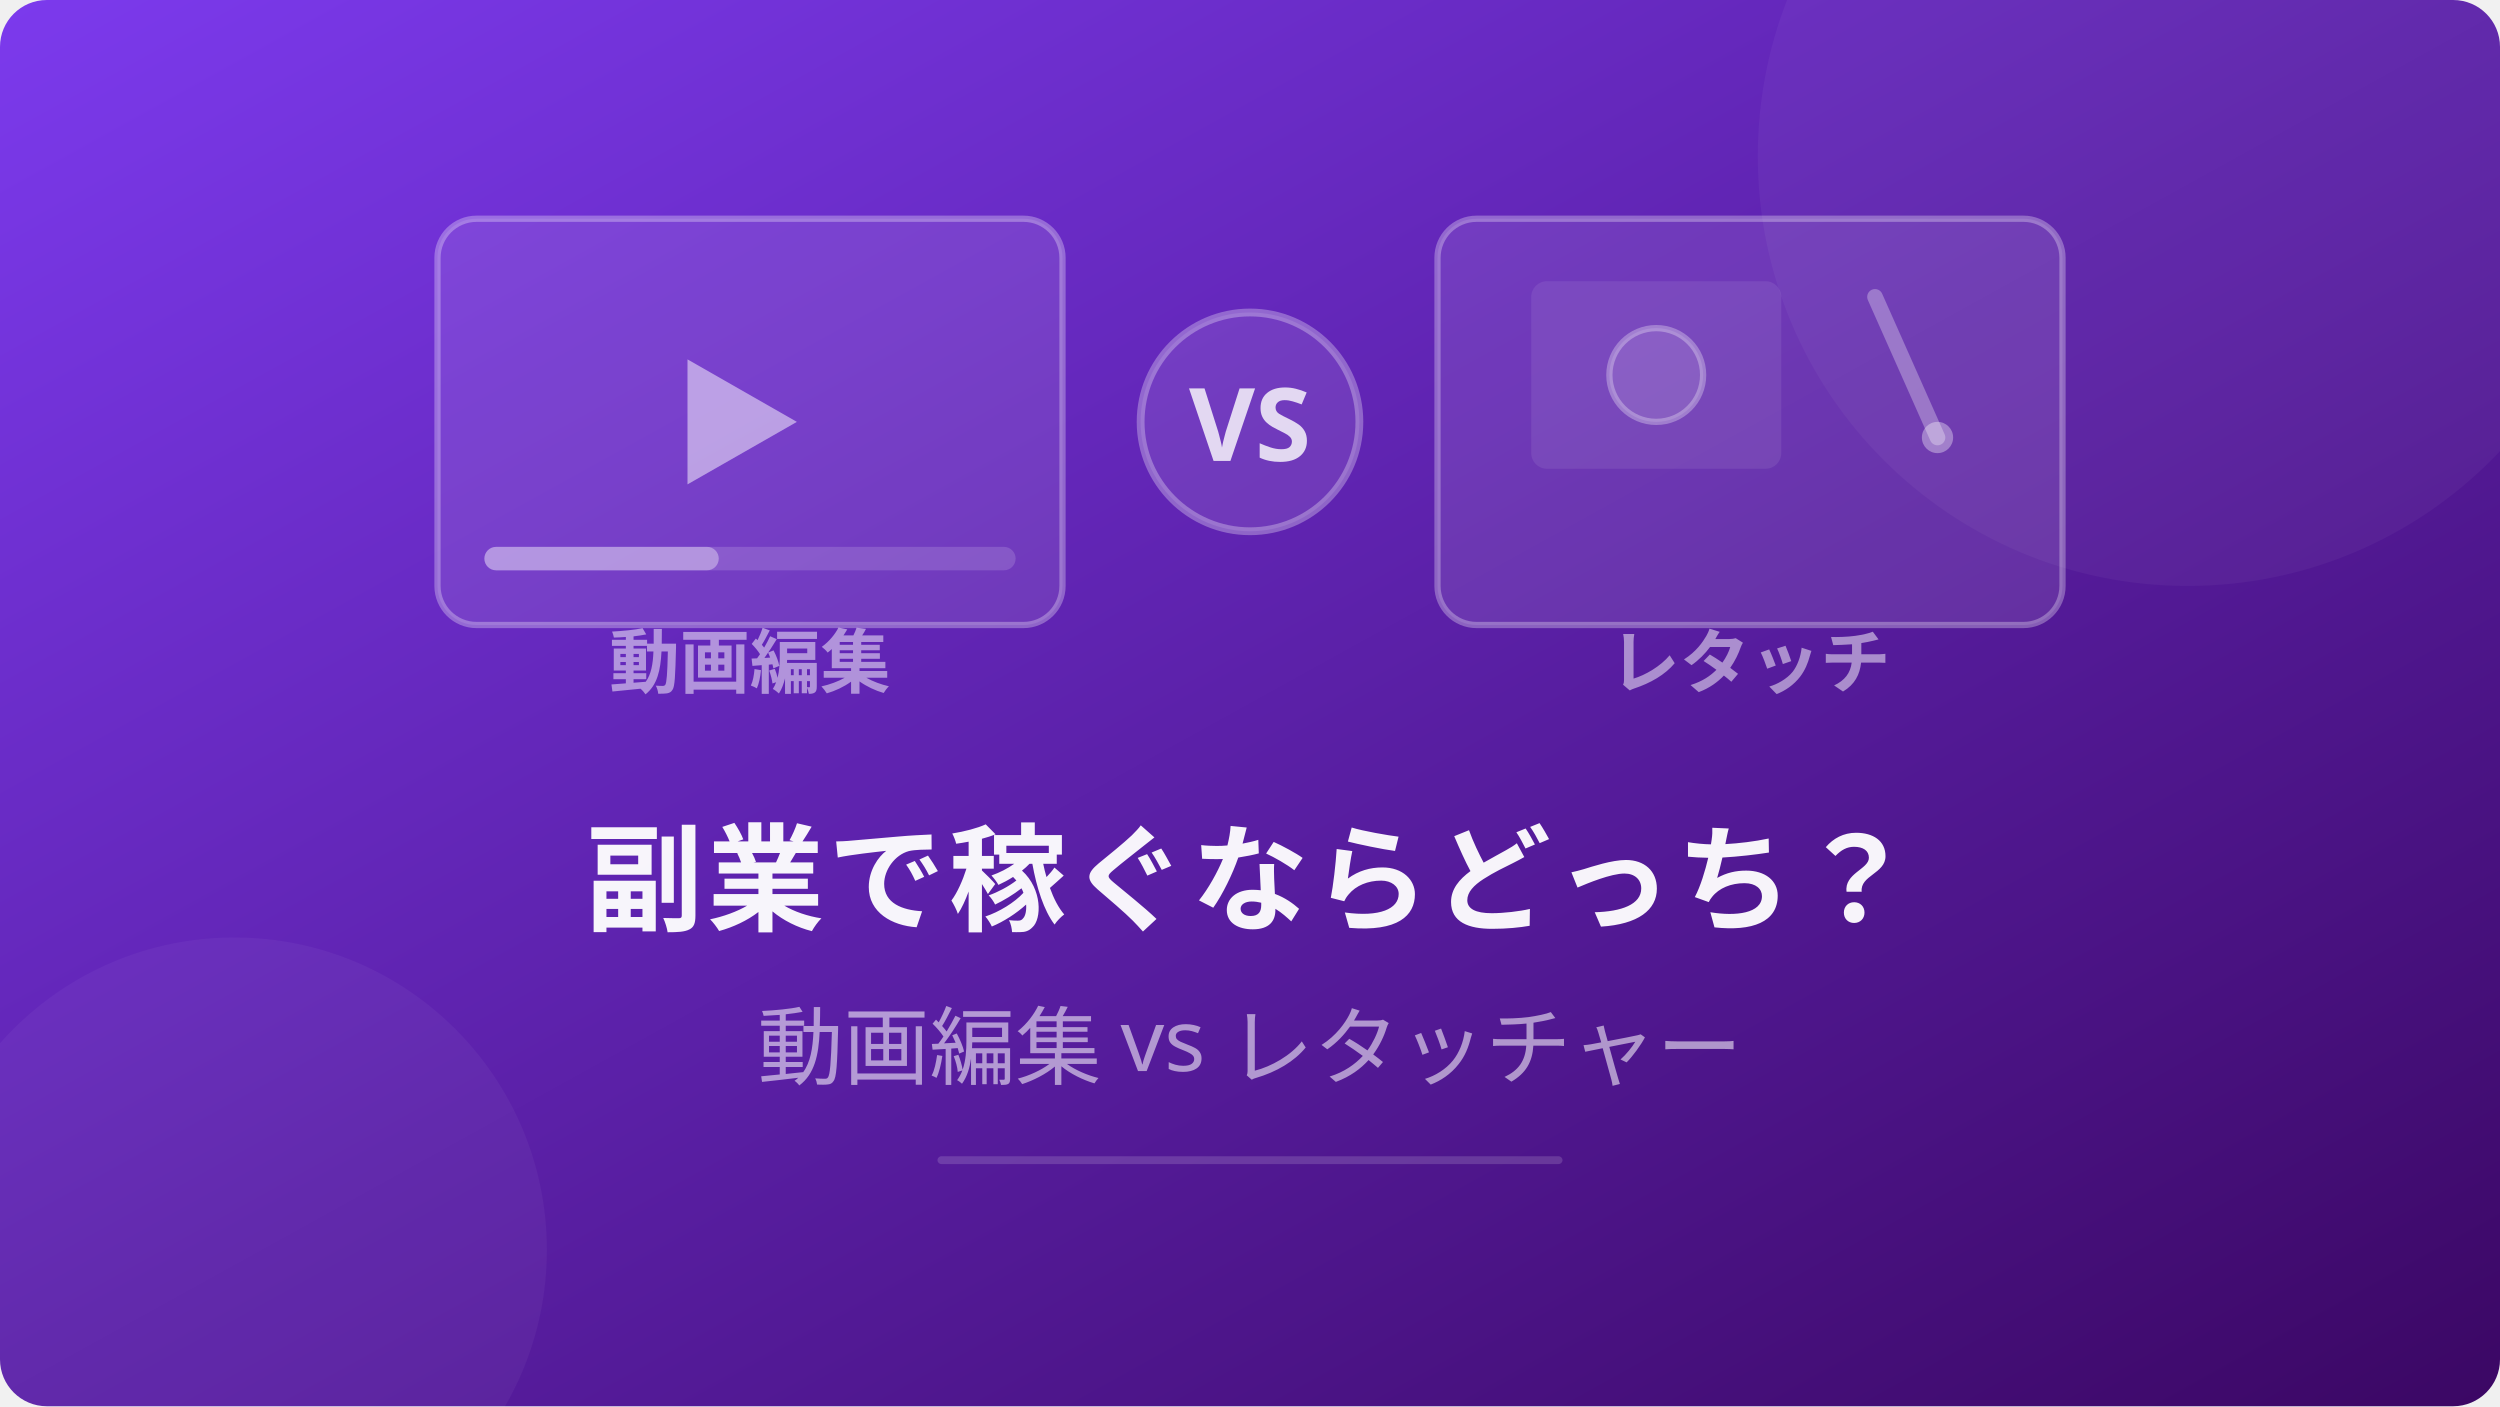
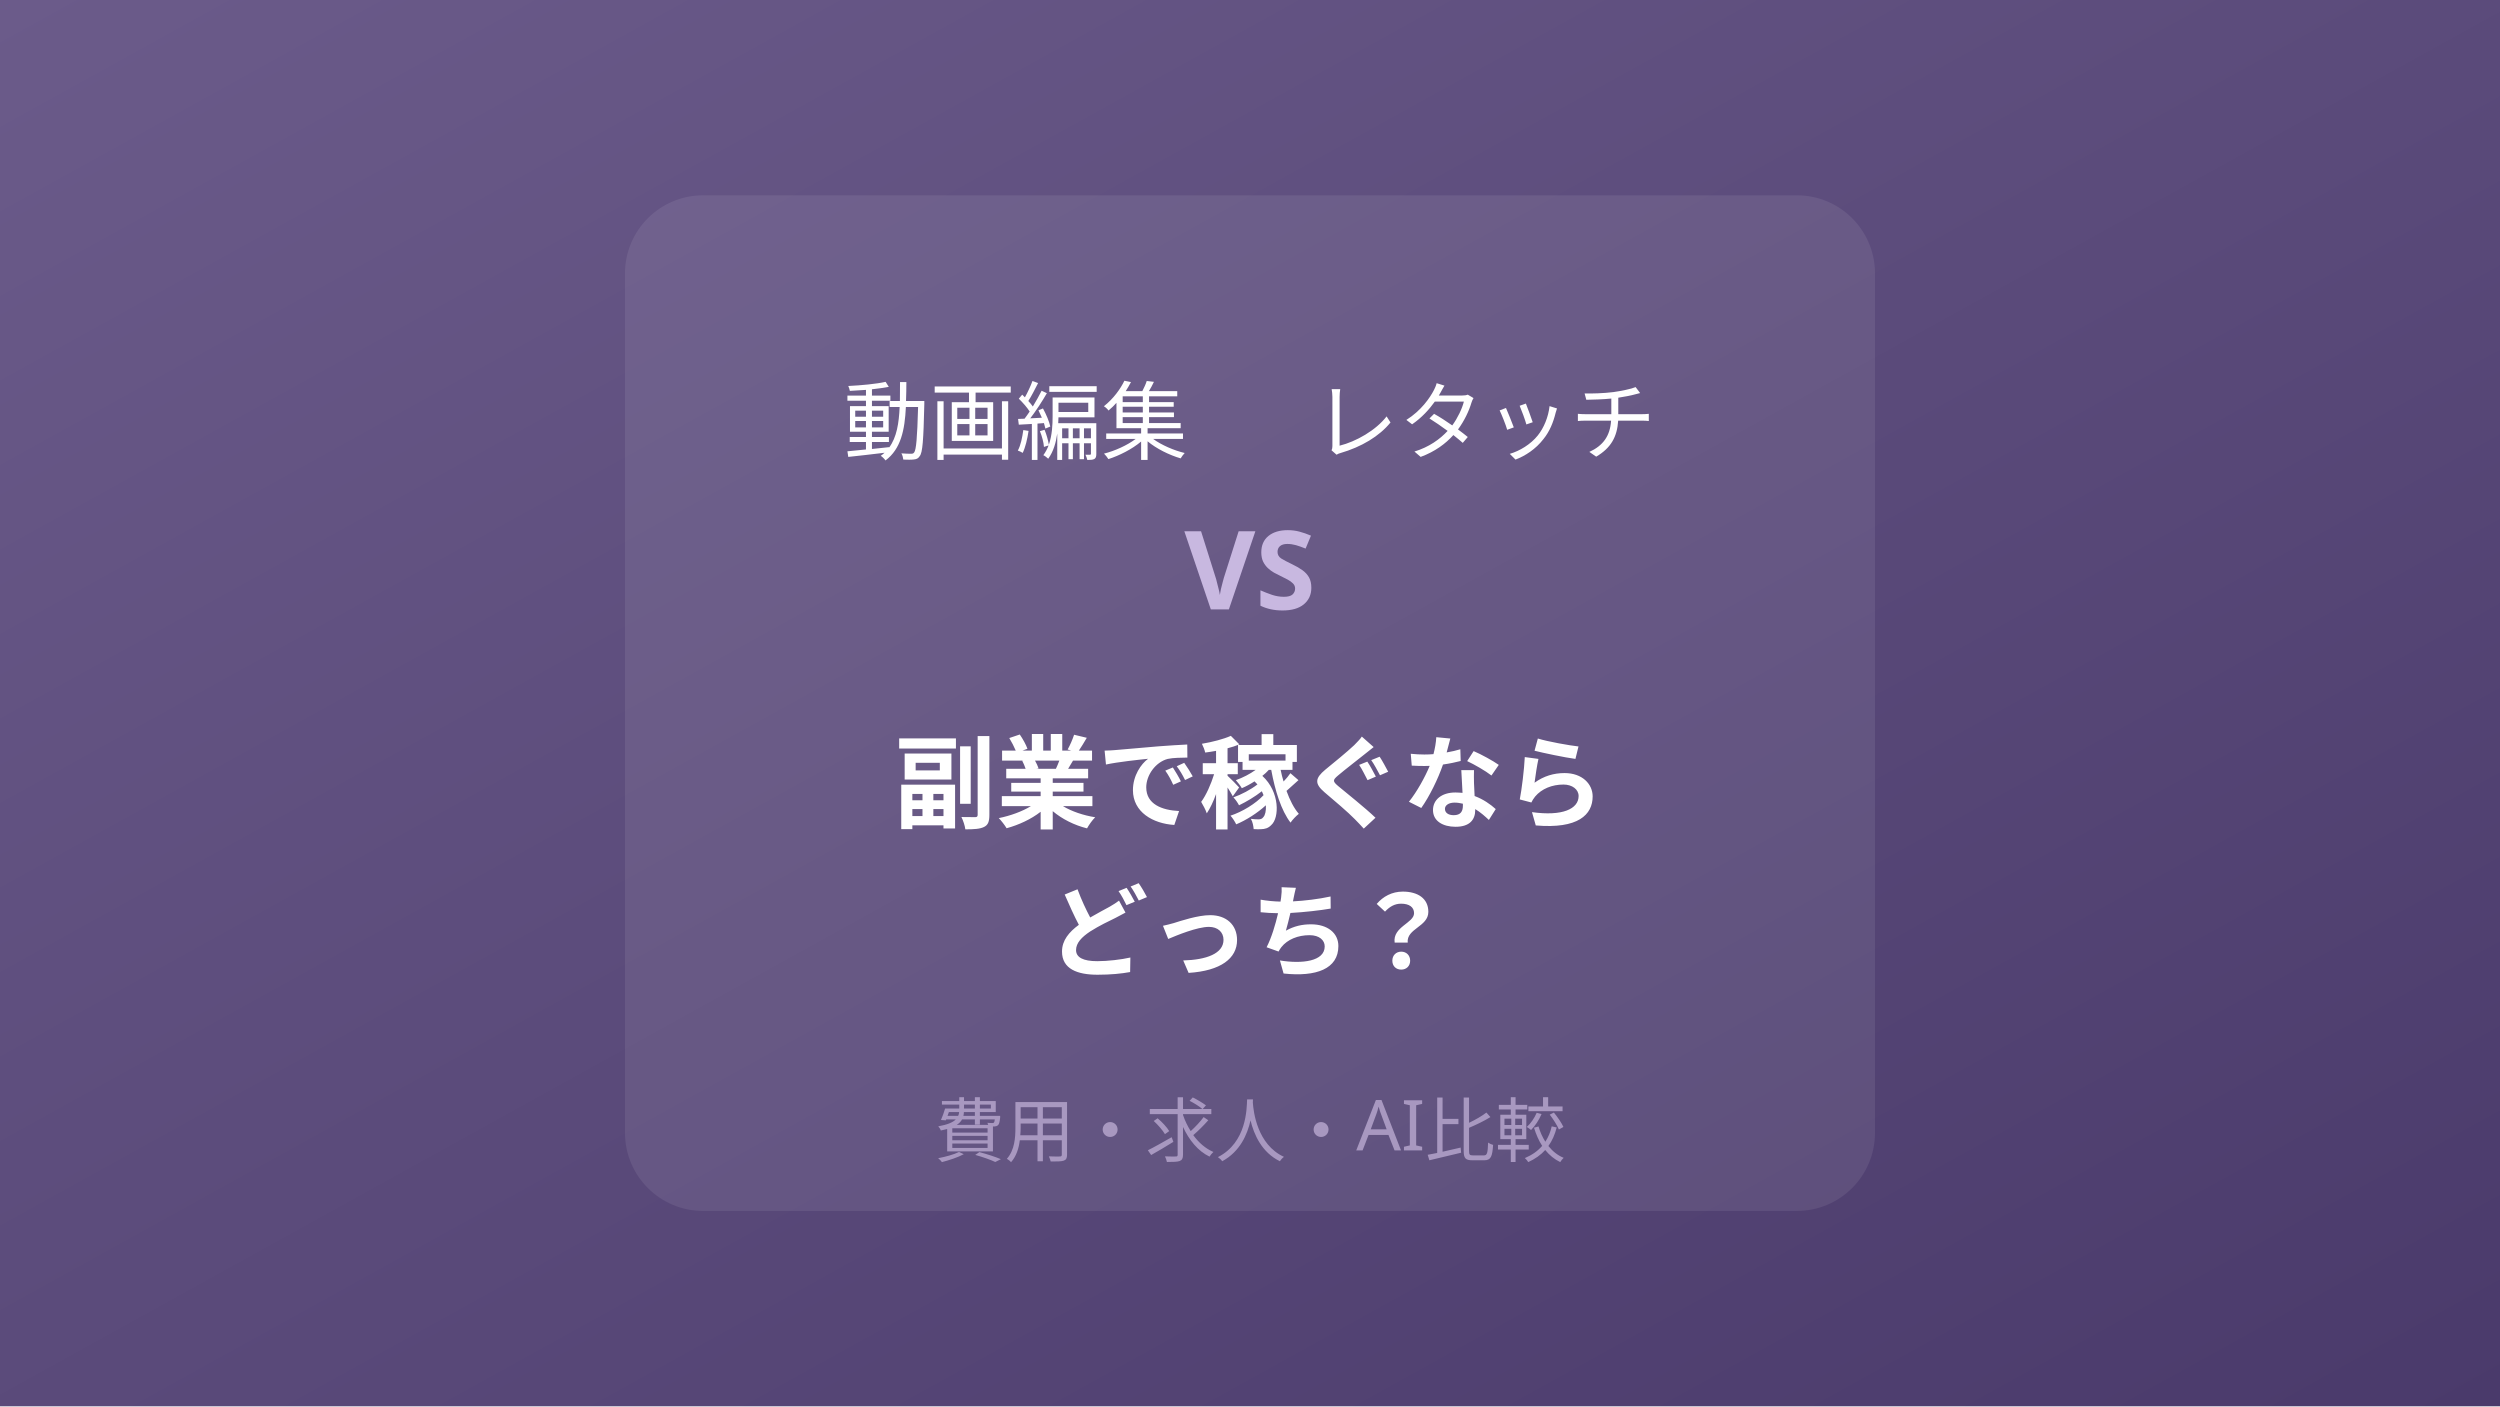
<svg xmlns="http://www.w3.org/2000/svg" viewBox="0 0 320 180">
  <defs>
-     <linearGradient id="g" x1="0" y1="0" x2="1" y2="1">
-       <stop offset="0%" stop-color="#7c3aed" />
-       <stop offset="100%" stop-color="#3b0764" />
+     <linearGradient id="bg4" x1="0%" y1="0%" x2="100%" y2="100%">
+       <stop offset="0%" style="stop-color:#6b5b8a" />
+       <stop offset="100%" style="stop-color:#4a3a6b" />
    </linearGradient>
  </defs>
-   <rect width="320" height="180" fill="url(#g)" rx="6" />
-   <circle cx="280" cy="20" r="55" fill="rgba(255,255,255,.04)" />
-   <circle cx="30" cy="160" r="40" fill="rgba(255,255,255,.04)" />
-   <rect x="56" y="28" width="80" height="52" rx="5" fill="rgba(255,255,255,.1)" stroke="rgba(255,255,255,.3)" stroke-width=".8" />
-   <path d="M88 46v16l14-8z" fill="rgba(255,255,255,.5)" />
-   <rect x="62" y="70" width="68" height="3" rx="1.5" fill="rgba(255,255,255,.15)" />
-   <rect x="62" y="70" width="30" height="3" rx="1.5" fill="rgba(255,255,255,.35)" />
-   <text x="96" y="88" text-anchor="middle" fill="rgba(255,255,255,.5)" font-family="sans-serif" font-size="9" font-weight="600">動画編集</text>
-   <circle cx="160" cy="54" r="14" fill="rgba(255,255,255,.1)" stroke="rgba(255,255,255,.3)" stroke-width="1" />
-   <text x="160" y="59" text-anchor="middle" fill="rgba(255,255,255,.8)" font-family="sans-serif" font-size="13" font-weight="800">VS</text>
-   <rect x="184" y="28" width="80" height="52" rx="5" fill="rgba(255,255,255,.1)" stroke="rgba(255,255,255,.3)" stroke-width=".8" />
-   <rect x="196" y="36" width="32" height="24" rx="2" fill="rgba(255,255,255,.08)" />
-   <circle cx="212" cy="48" r="6" fill="rgba(255,255,255,.12)" stroke="rgba(255,255,255,.3)" stroke-width=".8" />
-   <path d="M240 38l8 18" stroke="rgba(255,255,255,.3)" stroke-width="2" stroke-linecap="round" />
-   <circle cx="248" cy="56" r="2" fill="rgba(255,255,255,.35)" />
-   <text x="224" y="88" text-anchor="middle" fill="rgba(255,255,255,.5)" font-family="sans-serif" font-size="9" font-weight="600">レタッチ</text>
-   <text x="160" y="118" text-anchor="middle" fill="rgba(255,255,255,.95)" font-family="'Helvetica Neue',sans-serif" font-size="15" font-weight="700" letter-spacing=".5">副業で稼ぐならどっち？</text>
-   <text x="160" y="138" text-anchor="middle" fill="rgba(255,255,255,.55)" font-family="sans-serif" font-size="11">動画編集 vs レタッチャー</text>
-   <rect x="120" y="148" width="80" height="1" rx=".5" fill="rgba(255,255,255,.15)" />
+   <rect width="320" height="180" fill="url(#bg4)" />
+   <rect x="80" y="25" width="160" height="130" rx="10" fill="rgba(255,255,255,0.08)" />
+   <text x="130" y="58" text-anchor="middle" fill="#fff" font-family="sans-serif" font-size="11">動画編集</text>
+   <text x="160" y="78" text-anchor="middle" fill="#c8b8e0" font-family="sans-serif" font-size="14" font-weight="bold">VS</text>
+   <text x="190" y="58" text-anchor="middle" fill="#fff" font-family="sans-serif" font-size="11">レタッチ</text>
+   <text x="160" y="105" text-anchor="middle" fill="#fff" font-family="sans-serif" font-size="13" font-weight="bold">副業で稼ぐなら</text>
+   <text x="160" y="124" text-anchor="middle" fill="#fff" font-family="sans-serif" font-size="13" font-weight="bold">どっち？</text>
+   <text x="160" y="148" text-anchor="middle" fill="#a898c0" font-family="sans-serif" font-size="9">費用・求人・AI比較</text>
</svg>
